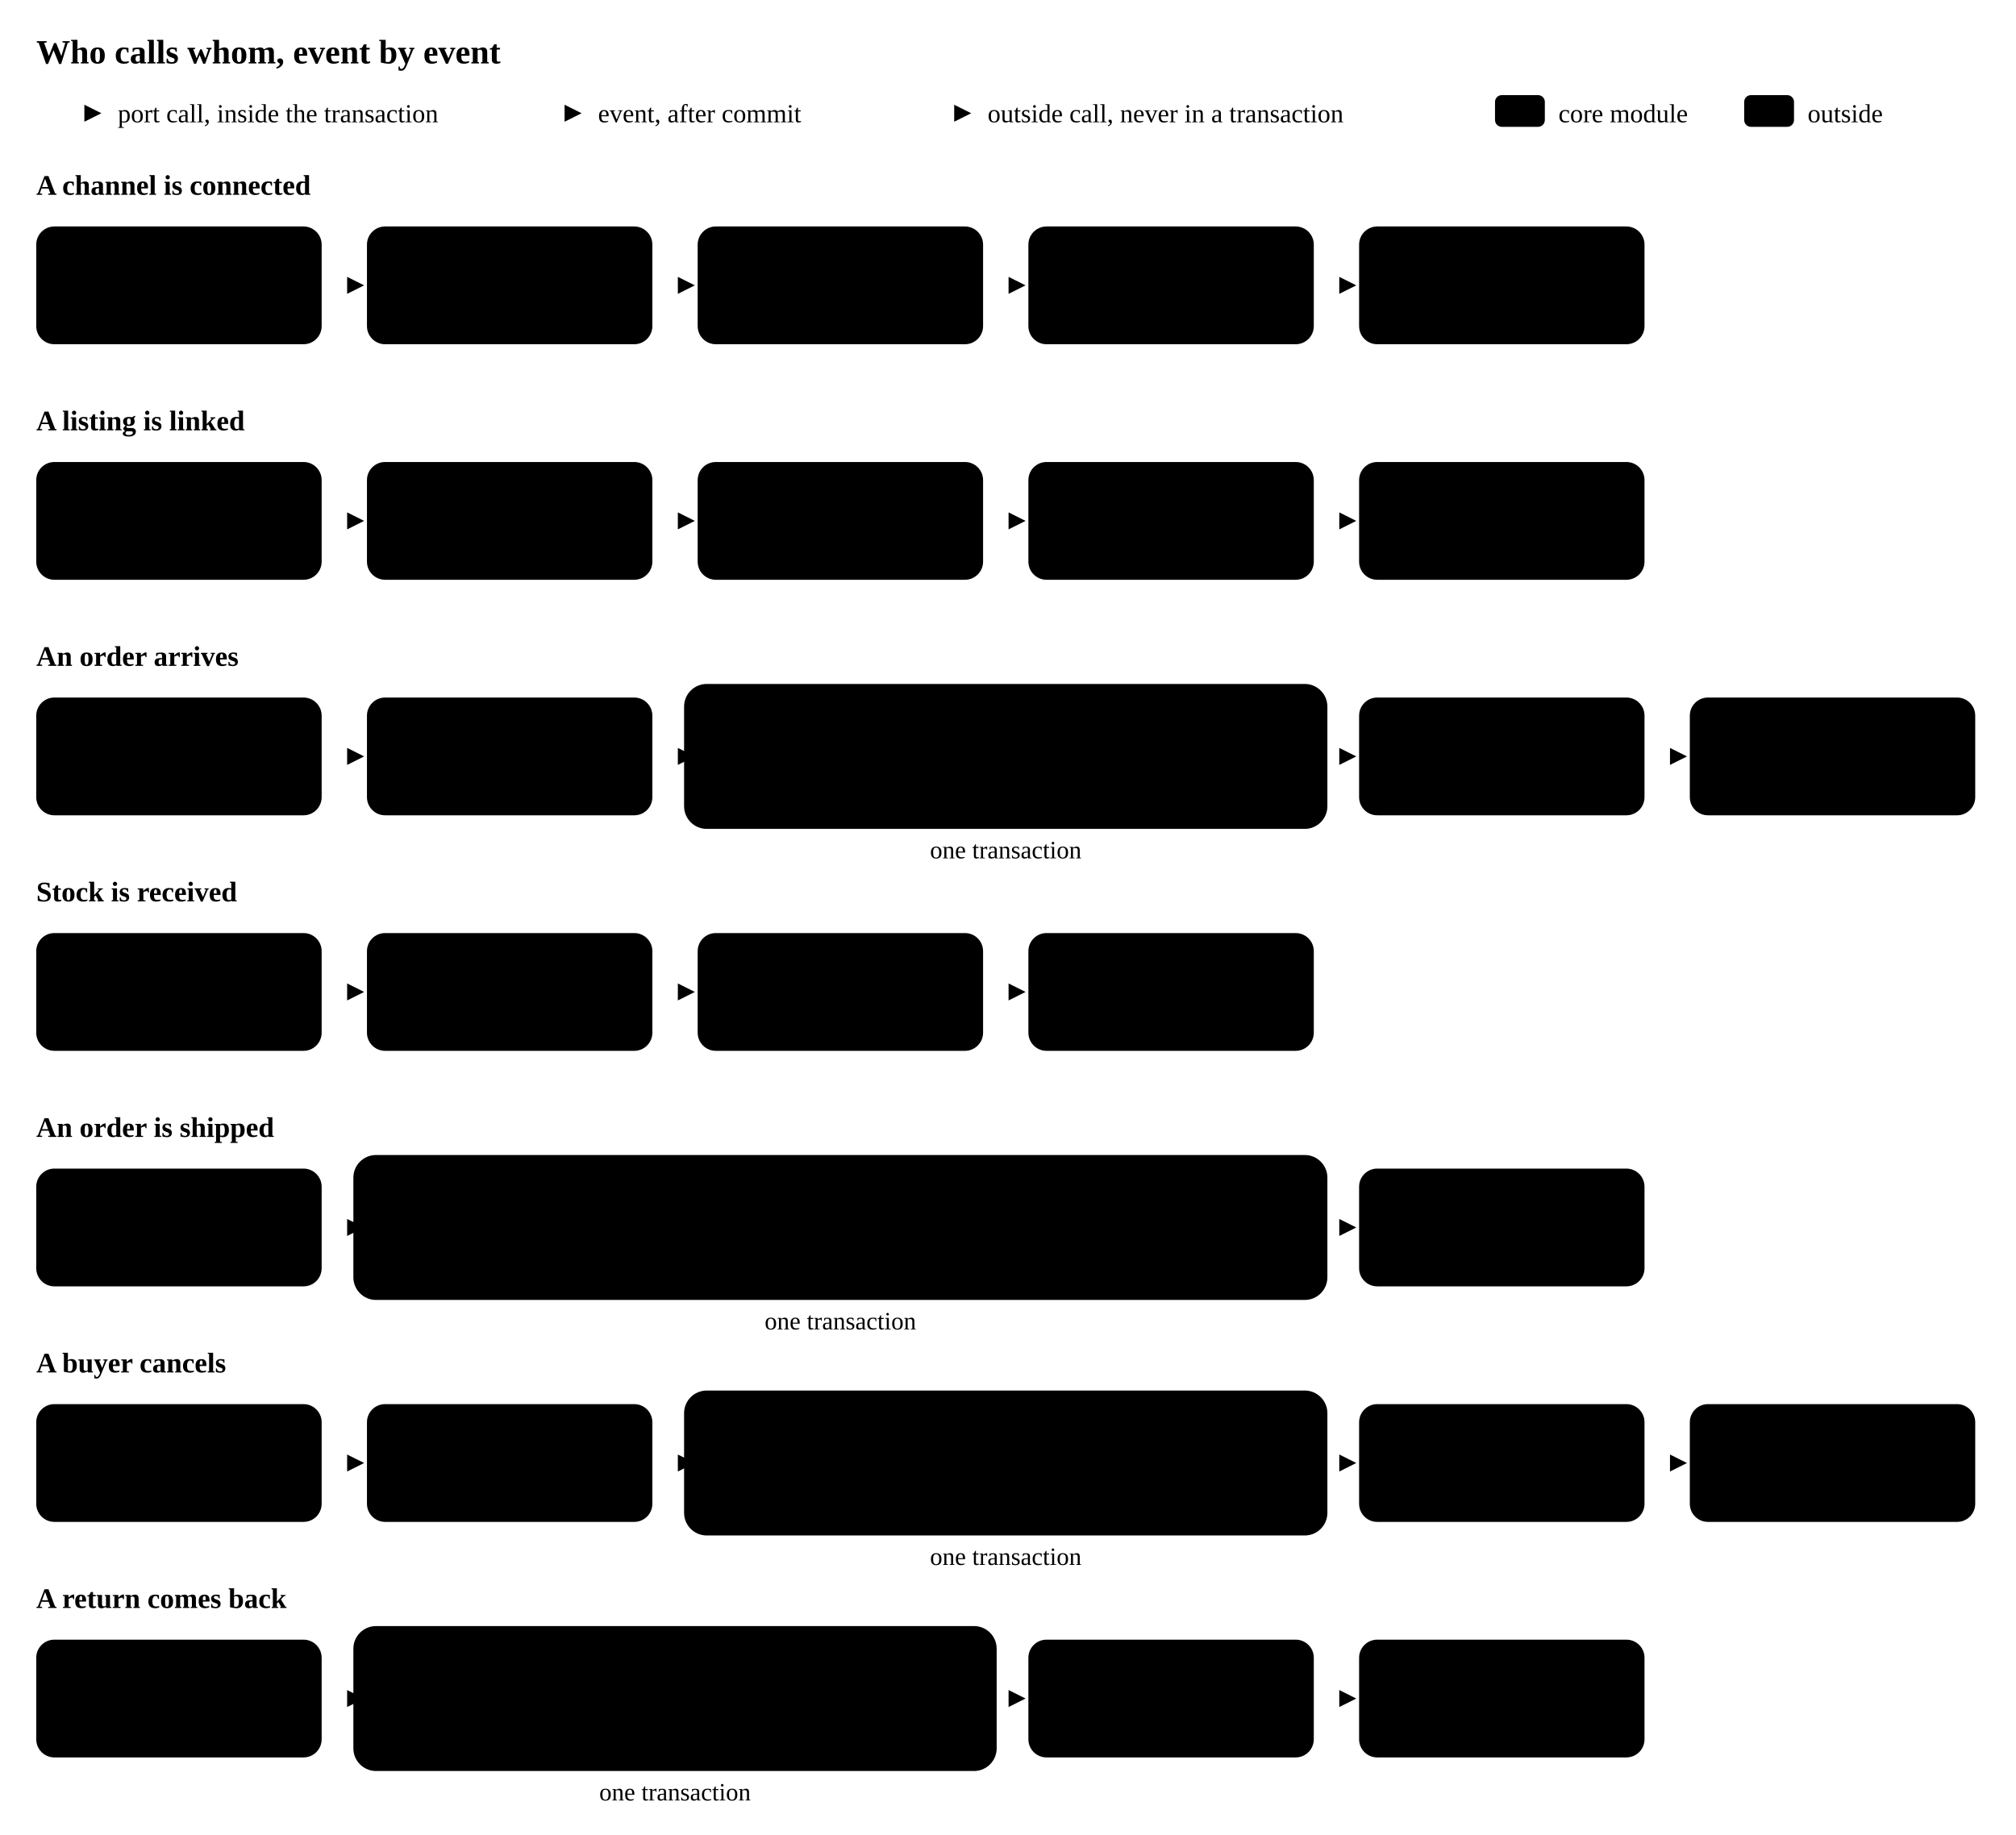
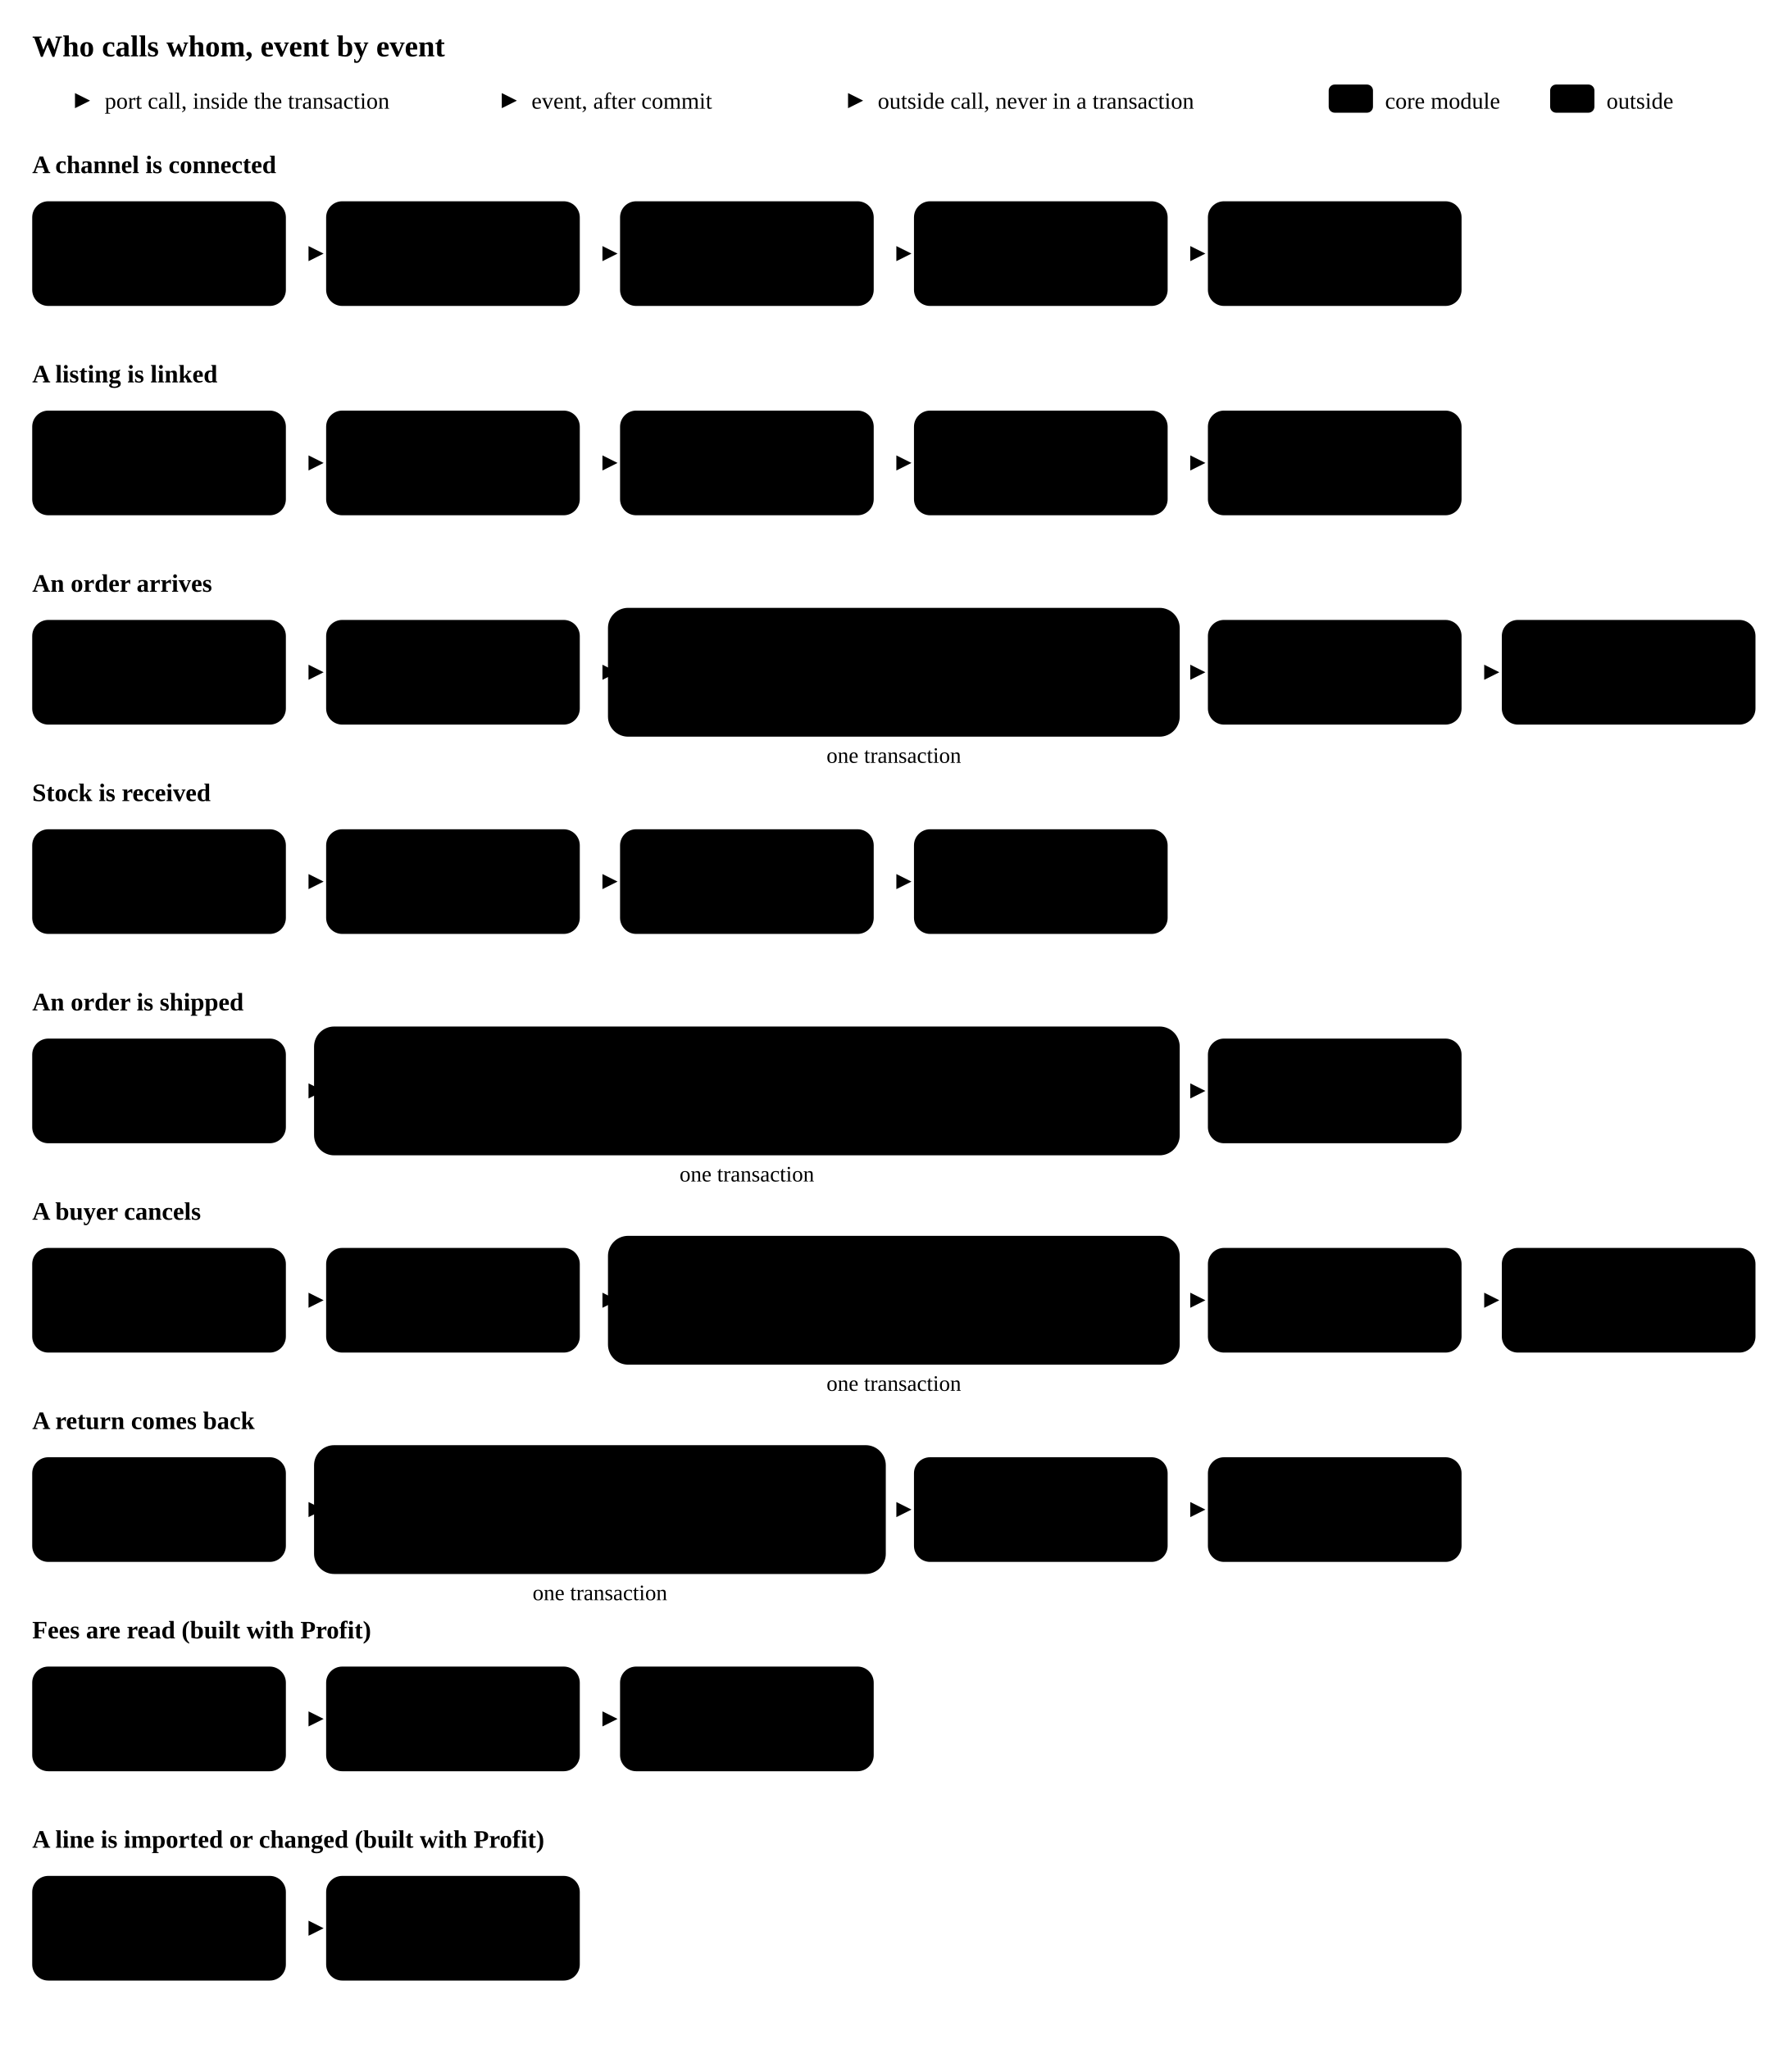
- <svg xmlns="http://www.w3.org/2000/svg" class="diagram" viewBox="0 0 890 810" role="img" aria-label="Who calls whom for each event: a channel connected, a listing linked, an order arriving, stock received, an order shipped, a cancellation and a return" font-size="13">
+ <svg xmlns="http://www.w3.org/2000/svg" class="diagram" viewBox="0 0 890 1018" role="img" aria-label="Who calls whom for each event: a channel connected, a listing linked, an order arriving, stock received, an order shipped, a cancellation, a return and, built with Profit, a fee read and a line Profit keeps" font-size="13">
  <defs>
    <marker id="call-arrow" viewBox="0 0 10 10" refX="9" refY="5" markerWidth="6" markerHeight="6" orient="auto-start-reverse">
      <path d="M0 0L10 5L0 10z" class="edge-fill" />
    </marker>
  </defs>
  <text x="16" y="28" font-size="15" font-weight="600" class="ink">Who calls whom, event by event</text>
  <g class="edge" fill="none" stroke-width="1.25">
    <path d="M16 50H44" marker-end="url(#call-arrow)" />
    <path d="M228 50H256" stroke-dasharray="5 4" marker-end="url(#call-arrow)" />
    <path d="M400 50H428" stroke-dasharray="1.5 3" marker-end="url(#call-arrow)" />
  </g>
  <text x="52" y="54" font-size="11.5" class="quiet">port call, inside the transaction</text>
  <text x="264" y="54" font-size="11.5" class="quiet">event, after commit</text>
  <text x="436" y="54" font-size="11.5" class="quiet">outside call, never in a transaction</text>
  <rect x="660" y="42" width="22" height="14" rx="3" class="box-main" />
  <text x="688" y="54" font-size="11.5" class="quiet">core module</text>
  <rect x="770" y="42" width="22" height="14" rx="3" class="box" stroke-dasharray="4 3" />
  <text x="798" y="54" font-size="11.5" class="quiet">outside</text>
  <text x="16" y="86" font-size="12.5" font-weight="600" class="ink">A channel is connected</text>
  <rect x="16" y="100" width="126" height="52" rx="8" class="box" stroke-dasharray="5 4" />
  <text x="79" y="122" text-anchor="middle" font-weight="600" class="ink">Seller</text>
  <text x="79" y="140" text-anchor="middle" font-size="11.5" class="quiet">approves Vervoro</text>
  <rect x="162" y="100" width="126" height="52" rx="8" class="box" />
  <text x="225" y="122" text-anchor="middle" font-weight="600" class="ink">Channels</text>
  <text x="225" y="140" text-anchor="middle" font-size="11.5" class="quiet">keys, subscriptions</text>
  <rect x="308" y="100" width="126" height="52" rx="8" class="box" stroke-dasharray="5 4" />
  <text x="371" y="122" text-anchor="middle" font-weight="600" class="ink">Marketplace</text>
  <text x="371" y="140" text-anchor="middle" font-size="11.5" class="quiet">catalogue read</text>
  <rect x="454" y="100" width="126" height="52" rx="8" class="box" />
  <text x="517" y="122" text-anchor="middle" font-weight="600" class="ink">Channels</text>
  <text x="517" y="140" text-anchor="middle" font-size="11.5" class="quiet">hands listings over</text>
  <rect x="600" y="100" width="126" height="52" rx="8" class="box-main" />
  <text x="663" y="122" text-anchor="middle" font-weight="600" class="ink">Listings</text>
  <text x="663" y="140" text-anchor="middle" font-size="11.5" class="quiet">stores, suggests</text>
  <g class="edge" fill="none" stroke-width="1.25">
    <path d="M144 126H160" stroke-dasharray="1.5 3" marker-end="url(#call-arrow)" />
    <path d="M290 126H306" stroke-dasharray="1.5 3" marker-end="url(#call-arrow)" />
    <path d="M436 126H452" stroke-dasharray="1.5 3" marker-end="url(#call-arrow)" />
    <path d="M582 126H598" marker-end="url(#call-arrow)" />
  </g>
  <text x="16" y="190" font-size="12.5" font-weight="600" class="ink">A listing is linked</text>
  <rect x="16" y="204" width="126" height="52" rx="8" class="box" stroke-dasharray="5 4" />
  <text x="79" y="226" text-anchor="middle" font-weight="600" class="ink">Person</text>
  <text x="79" y="244" text-anchor="middle" font-size="11.5" class="quiet">taps link</text>
  <rect x="162" y="204" width="126" height="52" rx="8" class="box-main" />
  <text x="225" y="226" text-anchor="middle" font-weight="600" class="ink">Listings</text>
  <text x="225" y="244" text-anchor="middle" font-size="11.5" class="quiet">writes the link</text>
  <rect x="308" y="204" width="126" height="52" rx="8" class="box" />
  <text x="371" y="226" text-anchor="middle" font-weight="600" class="ink">Stock sync</text>
  <text x="371" y="244" text-anchor="middle" font-size="11.5" class="quiet">works out the figure</text>
  <rect x="454" y="204" width="126" height="52" rx="8" class="box" />
  <text x="517" y="226" text-anchor="middle" font-weight="600" class="ink">Channels</text>
  <text x="517" y="244" text-anchor="middle" font-size="11.5" class="quiet">gate sends</text>
  <rect x="600" y="204" width="126" height="52" rx="8" class="box" stroke-dasharray="5 4" />
  <text x="663" y="226" text-anchor="middle" font-weight="600" class="ink">Marketplace</text>
  <text x="663" y="244" text-anchor="middle" font-size="11.5" class="quiet">new quantity</text>
  <g class="edge" fill="none" stroke-width="1.25">
    <path d="M144 230H160" marker-end="url(#call-arrow)" />
    <path d="M290 230H306" stroke-dasharray="5 4" marker-end="url(#call-arrow)" />
    <path d="M436 230H452" marker-end="url(#call-arrow)" />
    <path d="M582 230H598" stroke-dasharray="1.5 3" marker-end="url(#call-arrow)" />
  </g>
  <text x="16" y="294" font-size="12.5" font-weight="600" class="ink">An order arrives</text>
  <rect x="302" y="302" width="284" height="64" rx="10" class="band" />
  <text x="444" y="379" text-anchor="middle" font-size="11" class="quiet">one transaction</text>
  <rect x="16" y="308" width="126" height="52" rx="8" class="box" stroke-dasharray="5 4" />
  <text x="79" y="330" text-anchor="middle" font-weight="600" class="ink">Marketplace</text>
  <text x="79" y="348" text-anchor="middle" font-size="11.5" class="quiet">notice</text>
  <rect x="162" y="308" width="126" height="52" rx="8" class="box" />
  <text x="225" y="330" text-anchor="middle" font-weight="600" class="ink">Channels</text>
  <text x="225" y="348" text-anchor="middle" font-size="11.5" class="quiet">verify, queue, fetch</text>
  <rect x="308" y="308" width="126" height="52" rx="8" class="box-main" />
  <text x="371" y="330" text-anchor="middle" font-weight="600" class="ink">Orders</text>
  <text x="371" y="348" text-anchor="middle" font-size="11.5" class="quiet">import, buyer</text>
  <rect x="454" y="308" width="126" height="52" rx="8" class="box-main" />
  <text x="517" y="330" text-anchor="middle" font-weight="600" class="ink">Inventory</text>
  <text x="517" y="348" text-anchor="middle" font-size="11.5" class="quiet">reserve</text>
  <rect x="600" y="308" width="126" height="52" rx="8" class="box" />
  <text x="663" y="330" text-anchor="middle" font-weight="600" class="ink">Stock sync</text>
  <text x="663" y="348" text-anchor="middle" font-size="11.5" class="quiet">lower figures</text>
  <rect x="746" y="308" width="126" height="52" rx="8" class="box" />
  <text x="809" y="330" text-anchor="middle" font-weight="600" class="ink">Channels</text>
  <text x="809" y="348" text-anchor="middle" font-size="11.5" class="quiet">gate sends</text>
  <g class="edge" fill="none" stroke-width="1.25">
    <path d="M144 334H160" stroke-dasharray="1.5 3" marker-end="url(#call-arrow)" />
    <path d="M290 334H306" marker-end="url(#call-arrow)" />
    <path d="M436 334H452" marker-end="url(#call-arrow)" />
    <path d="M582 334H598" stroke-dasharray="5 4" marker-end="url(#call-arrow)" />
    <path d="M728 334H744" marker-end="url(#call-arrow)" />
  </g>
  <text x="16" y="398" font-size="12.5" font-weight="600" class="ink">Stock is received</text>
  <rect x="16" y="412" width="126" height="52" rx="8" class="box" stroke-dasharray="5 4" />
  <text x="79" y="434" text-anchor="middle" font-weight="600" class="ink">Person</text>
  <text x="79" y="452" text-anchor="middle" font-size="11.5" class="quiet">scans delivery</text>
  <rect x="162" y="412" width="126" height="52" rx="8" class="box-main" />
  <text x="225" y="434" text-anchor="middle" font-weight="600" class="ink">Inventory</text>
  <text x="225" y="452" text-anchor="middle" font-size="11.5" class="quiet">receipt</text>
  <rect x="308" y="412" width="126" height="52" rx="8" class="box" />
  <text x="371" y="434" text-anchor="middle" font-weight="600" class="ink">Stock sync</text>
  <text x="371" y="452" text-anchor="middle" font-size="11.5" class="quiet">raise, orders read</text>
  <rect x="454" y="412" width="126" height="52" rx="8" class="box" />
  <text x="517" y="434" text-anchor="middle" font-weight="600" class="ink">Channels</text>
  <text x="517" y="452" text-anchor="middle" font-size="11.5" class="quiet">gate sends</text>
  <g class="edge" fill="none" stroke-width="1.25">
    <path d="M144 438H160" marker-end="url(#call-arrow)" />
    <path d="M290 438H306" stroke-dasharray="5 4" marker-end="url(#call-arrow)" />
    <path d="M436 438H452" marker-end="url(#call-arrow)" />
  </g>
  <text x="16" y="502" font-size="12.5" font-weight="600" class="ink">An order is shipped</text>
  <rect x="156" y="510" width="430" height="64" rx="10" class="band" />
  <text x="371" y="587" text-anchor="middle" font-size="11" class="quiet">one transaction</text>
  <rect x="16" y="516" width="126" height="52" rx="8" class="box" stroke-dasharray="5 4" />
  <text x="79" y="538" text-anchor="middle" font-weight="600" class="ink">Packer</text>
  <text x="79" y="556" text-anchor="middle" font-size="11.5" class="quiet">packs, scans</text>
  <rect x="162" y="516" width="126" height="52" rx="8" class="box" />
  <text x="225" y="538" text-anchor="middle" font-weight="600" class="ink">Fulfilment</text>
  <text x="225" y="556" text-anchor="middle" font-size="11.5" class="quiet">shipment</text>
  <rect x="308" y="516" width="126" height="52" rx="8" class="box-main" />
  <text x="371" y="538" text-anchor="middle" font-weight="600" class="ink">Orders</text>
  <text x="371" y="556" text-anchor="middle" font-size="11.5" class="quiet">status shipped</text>
  <rect x="454" y="516" width="126" height="52" rx="8" class="box-main" />
  <text x="517" y="538" text-anchor="middle" font-weight="600" class="ink">Inventory</text>
  <text x="517" y="556" text-anchor="middle" font-size="11.5" class="quiet">deduct dispatched</text>
  <rect x="600" y="516" width="126" height="52" rx="8" class="box" />
  <text x="663" y="538" text-anchor="middle" font-weight="600" class="ink">Channels</text>
  <text x="663" y="556" text-anchor="middle" font-size="11.5" class="quiet">dispatch notice</text>
  <g class="edge" fill="none" stroke-width="1.25">
    <path d="M144 542H160" marker-end="url(#call-arrow)" />
    <path d="M290 542H306" marker-end="url(#call-arrow)" />
    <path d="M436 542H452" marker-end="url(#call-arrow)" />
    <path d="M582 542H598" stroke-dasharray="5 4" marker-end="url(#call-arrow)" />
  </g>
  <text x="16" y="606" font-size="12.5" font-weight="600" class="ink">A buyer cancels</text>
  <rect x="302" y="614" width="284" height="64" rx="10" class="band" />
  <text x="444" y="691" text-anchor="middle" font-size="11" class="quiet">one transaction</text>
  <rect x="16" y="620" width="126" height="52" rx="8" class="box" stroke-dasharray="5 4" />
  <text x="79" y="642" text-anchor="middle" font-weight="600" class="ink">Marketplace</text>
  <text x="79" y="660" text-anchor="middle" font-size="11.5" class="quiet">notice</text>
  <rect x="162" y="620" width="126" height="52" rx="8" class="box" />
  <text x="225" y="642" text-anchor="middle" font-weight="600" class="ink">Channels</text>
  <text x="225" y="660" text-anchor="middle" font-size="11.5" class="quiet">verify, queue, fetch</text>
  <rect x="308" y="620" width="126" height="52" rx="8" class="box-main" />
  <text x="371" y="642" text-anchor="middle" font-weight="600" class="ink">Orders</text>
  <text x="371" y="660" text-anchor="middle" font-size="11.5" class="quiet">cancelled</text>
  <rect x="454" y="620" width="126" height="52" rx="8" class="box-main" />
  <text x="517" y="642" text-anchor="middle" font-weight="600" class="ink">Inventory</text>
  <text x="517" y="660" text-anchor="middle" font-size="11.5" class="quiet">release</text>
  <rect x="600" y="620" width="126" height="52" rx="8" class="box" />
  <text x="663" y="642" text-anchor="middle" font-weight="600" class="ink">Stock sync</text>
  <text x="663" y="660" text-anchor="middle" font-size="11.5" class="quiet">raise figures</text>
  <rect x="746" y="620" width="126" height="52" rx="8" class="box" />
  <text x="809" y="642" text-anchor="middle" font-weight="600" class="ink">Channels</text>
  <text x="809" y="660" text-anchor="middle" font-size="11.5" class="quiet">gate sends</text>
  <g class="edge" fill="none" stroke-width="1.25">
    <path d="M144 646H160" stroke-dasharray="1.5 3" marker-end="url(#call-arrow)" />
    <path d="M290 646H306" marker-end="url(#call-arrow)" />
    <path d="M436 646H452" marker-end="url(#call-arrow)" />
    <path d="M582 646H598" stroke-dasharray="5 4" marker-end="url(#call-arrow)" />
    <path d="M728 646H744" marker-end="url(#call-arrow)" />
  </g>
  <text x="16" y="710" font-size="12.5" font-weight="600" class="ink">A return comes back</text>
  <rect x="156" y="718" width="284" height="64" rx="10" class="band" />
  <text x="298" y="795" text-anchor="middle" font-size="11" class="quiet">one transaction</text>
  <rect x="16" y="724" width="126" height="52" rx="8" class="box" stroke-dasharray="5 4" />
  <text x="79" y="746" text-anchor="middle" font-weight="600" class="ink">Packer</text>
  <text x="79" y="764" text-anchor="middle" font-size="11.5" class="quiet">receives parcel</text>
  <rect x="162" y="724" width="126" height="52" rx="8" class="box" />
  <text x="225" y="746" text-anchor="middle" font-weight="600" class="ink">Fulfilment</text>
  <text x="225" y="764" text-anchor="middle" font-size="11.5" class="quiet">inspects</text>
  <rect x="308" y="724" width="126" height="52" rx="8" class="box-main" />
  <text x="371" y="746" text-anchor="middle" font-weight="600" class="ink">Inventory</text>
  <text x="371" y="764" text-anchor="middle" font-size="11.5" class="quiet">held, restocked</text>
  <rect x="454" y="724" width="126" height="52" rx="8" class="box" />
  <text x="517" y="746" text-anchor="middle" font-weight="600" class="ink">Stock sync</text>
  <text x="517" y="764" text-anchor="middle" font-size="11.5" class="quiet">raise figures</text>
  <rect x="600" y="724" width="126" height="52" rx="8" class="box" />
  <text x="663" y="746" text-anchor="middle" font-weight="600" class="ink">Channels</text>
  <text x="663" y="764" text-anchor="middle" font-size="11.5" class="quiet">gate sends</text>
  <g class="edge" fill="none" stroke-width="1.25">
    <path d="M144 750H160" marker-end="url(#call-arrow)" />
    <path d="M290 750H306" marker-end="url(#call-arrow)" />
    <path d="M436 750H452" stroke-dasharray="5 4" marker-end="url(#call-arrow)" />
    <path d="M582 750H598" marker-end="url(#call-arrow)" />
  </g>
+   <text x="16" y="814" font-size="12.5" font-weight="600" class="ink">Fees are read (built with Profit)</text>
+   <rect x="16" y="828" width="126" height="52" rx="8" class="box" />
+   <text x="79" y="850" text-anchor="middle" font-weight="600" class="ink">Profit</text>
+   <text x="79" y="868" text-anchor="middle" font-size="11.5" class="quiet">daily fee read</text>
+   <rect x="162" y="828" width="126" height="52" rx="8" class="box" />
+   <text x="225" y="850" text-anchor="middle" font-weight="600" class="ink">Channels</text>
+   <text x="225" y="868" text-anchor="middle" font-size="11.5" class="quiet">read-fees port</text>
+   <rect x="308" y="828" width="126" height="52" rx="8" class="box" stroke-dasharray="5 4" />
+   <text x="371" y="850" text-anchor="middle" font-weight="600" class="ink">Marketplace</text>
+   <text x="371" y="868" text-anchor="middle" font-size="11.5" class="quiet">Finances API</text>
+   <g class="edge" fill="none" stroke-width="1.25">
+     <path d="M144 854H160" stroke-dasharray="1.5 3" marker-end="url(#call-arrow)" />
+     <path d="M290 854H306" stroke-dasharray="1.5 3" marker-end="url(#call-arrow)" />
+   </g>
+   <text x="16" y="918" font-size="12.5" font-weight="600" class="ink">A line is imported or changed (built with Profit)</text>
+   <rect x="16" y="932" width="126" height="52" rx="8" class="box-main" />
+   <text x="79" y="954" text-anchor="middle" font-weight="600" class="ink">Orders</text>
+   <text x="79" y="972" text-anchor="middle" font-size="11.5" class="quiet">line imported</text>
+   <rect x="162" y="932" width="126" height="52" rx="8" class="box" />
+   <text x="225" y="954" text-anchor="middle" font-weight="600" class="ink">Profit</text>
+   <text x="225" y="972" text-anchor="middle" font-size="11.5" class="quiet">keeps line, cost</text>
+   <g class="edge" fill="none" stroke-width="1.25">
+     <path d="M144 958H160" stroke-dasharray="5 4" marker-end="url(#call-arrow)" />
+   </g>
</svg>
